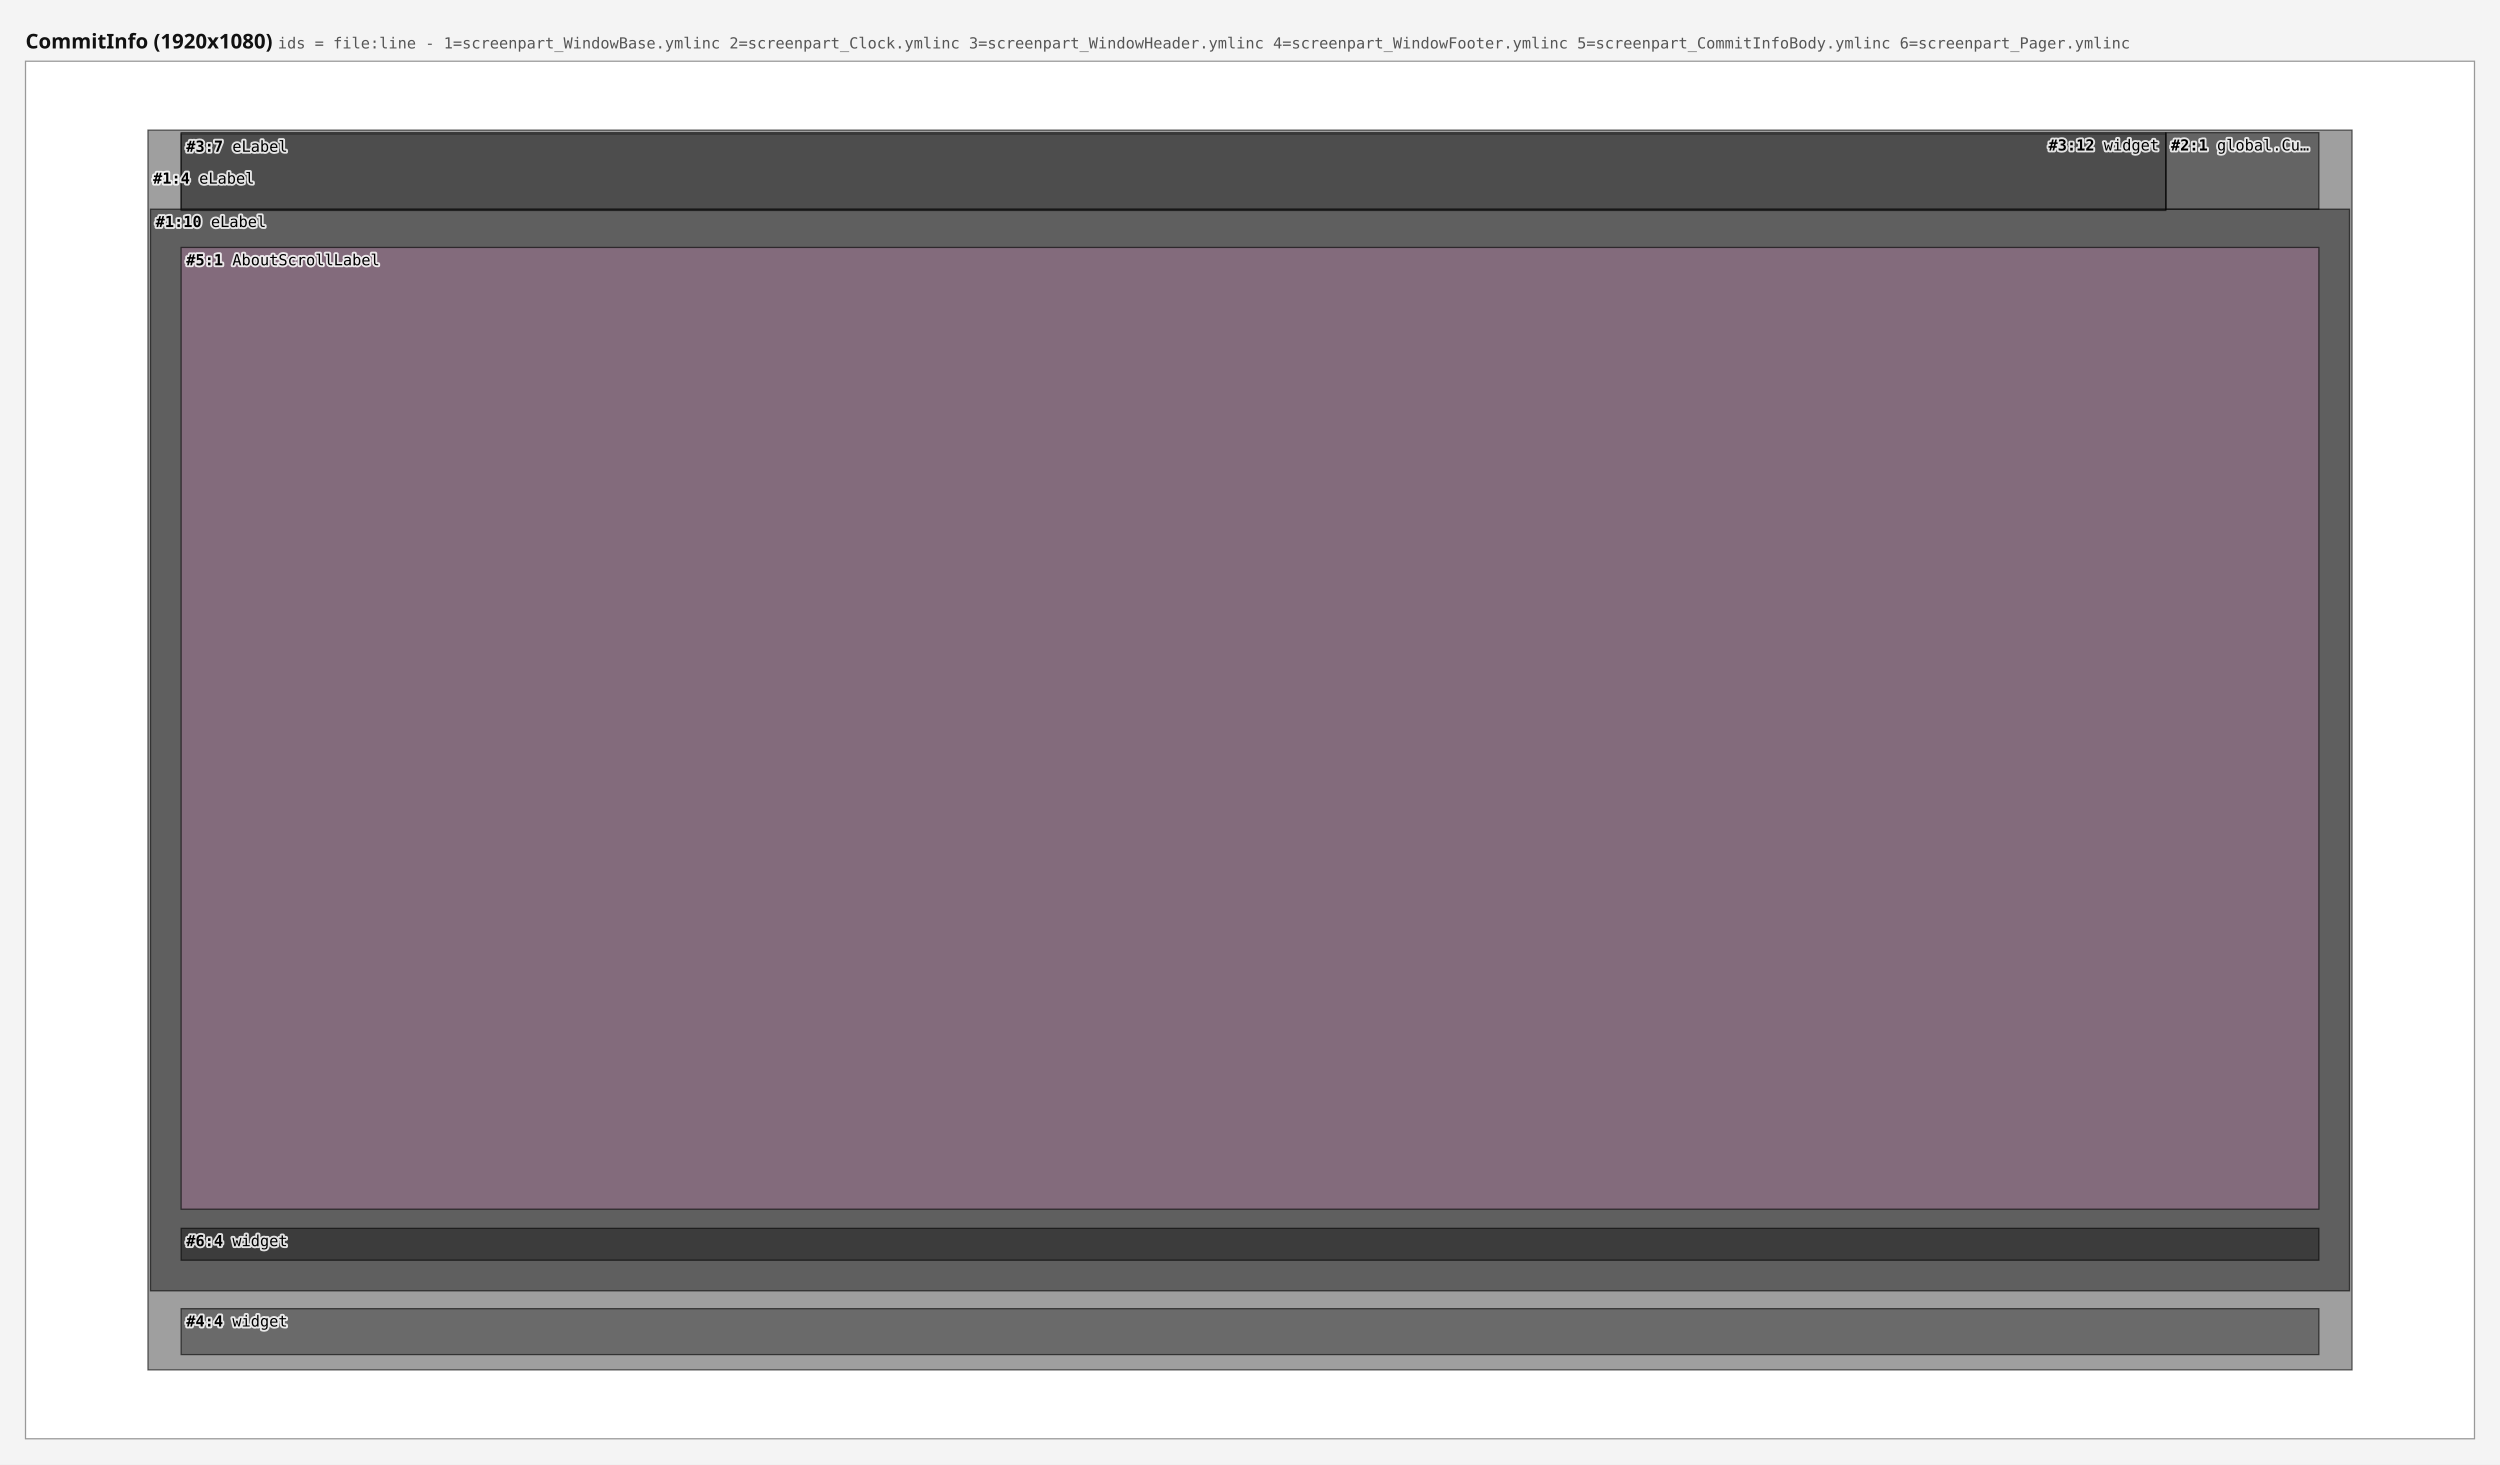
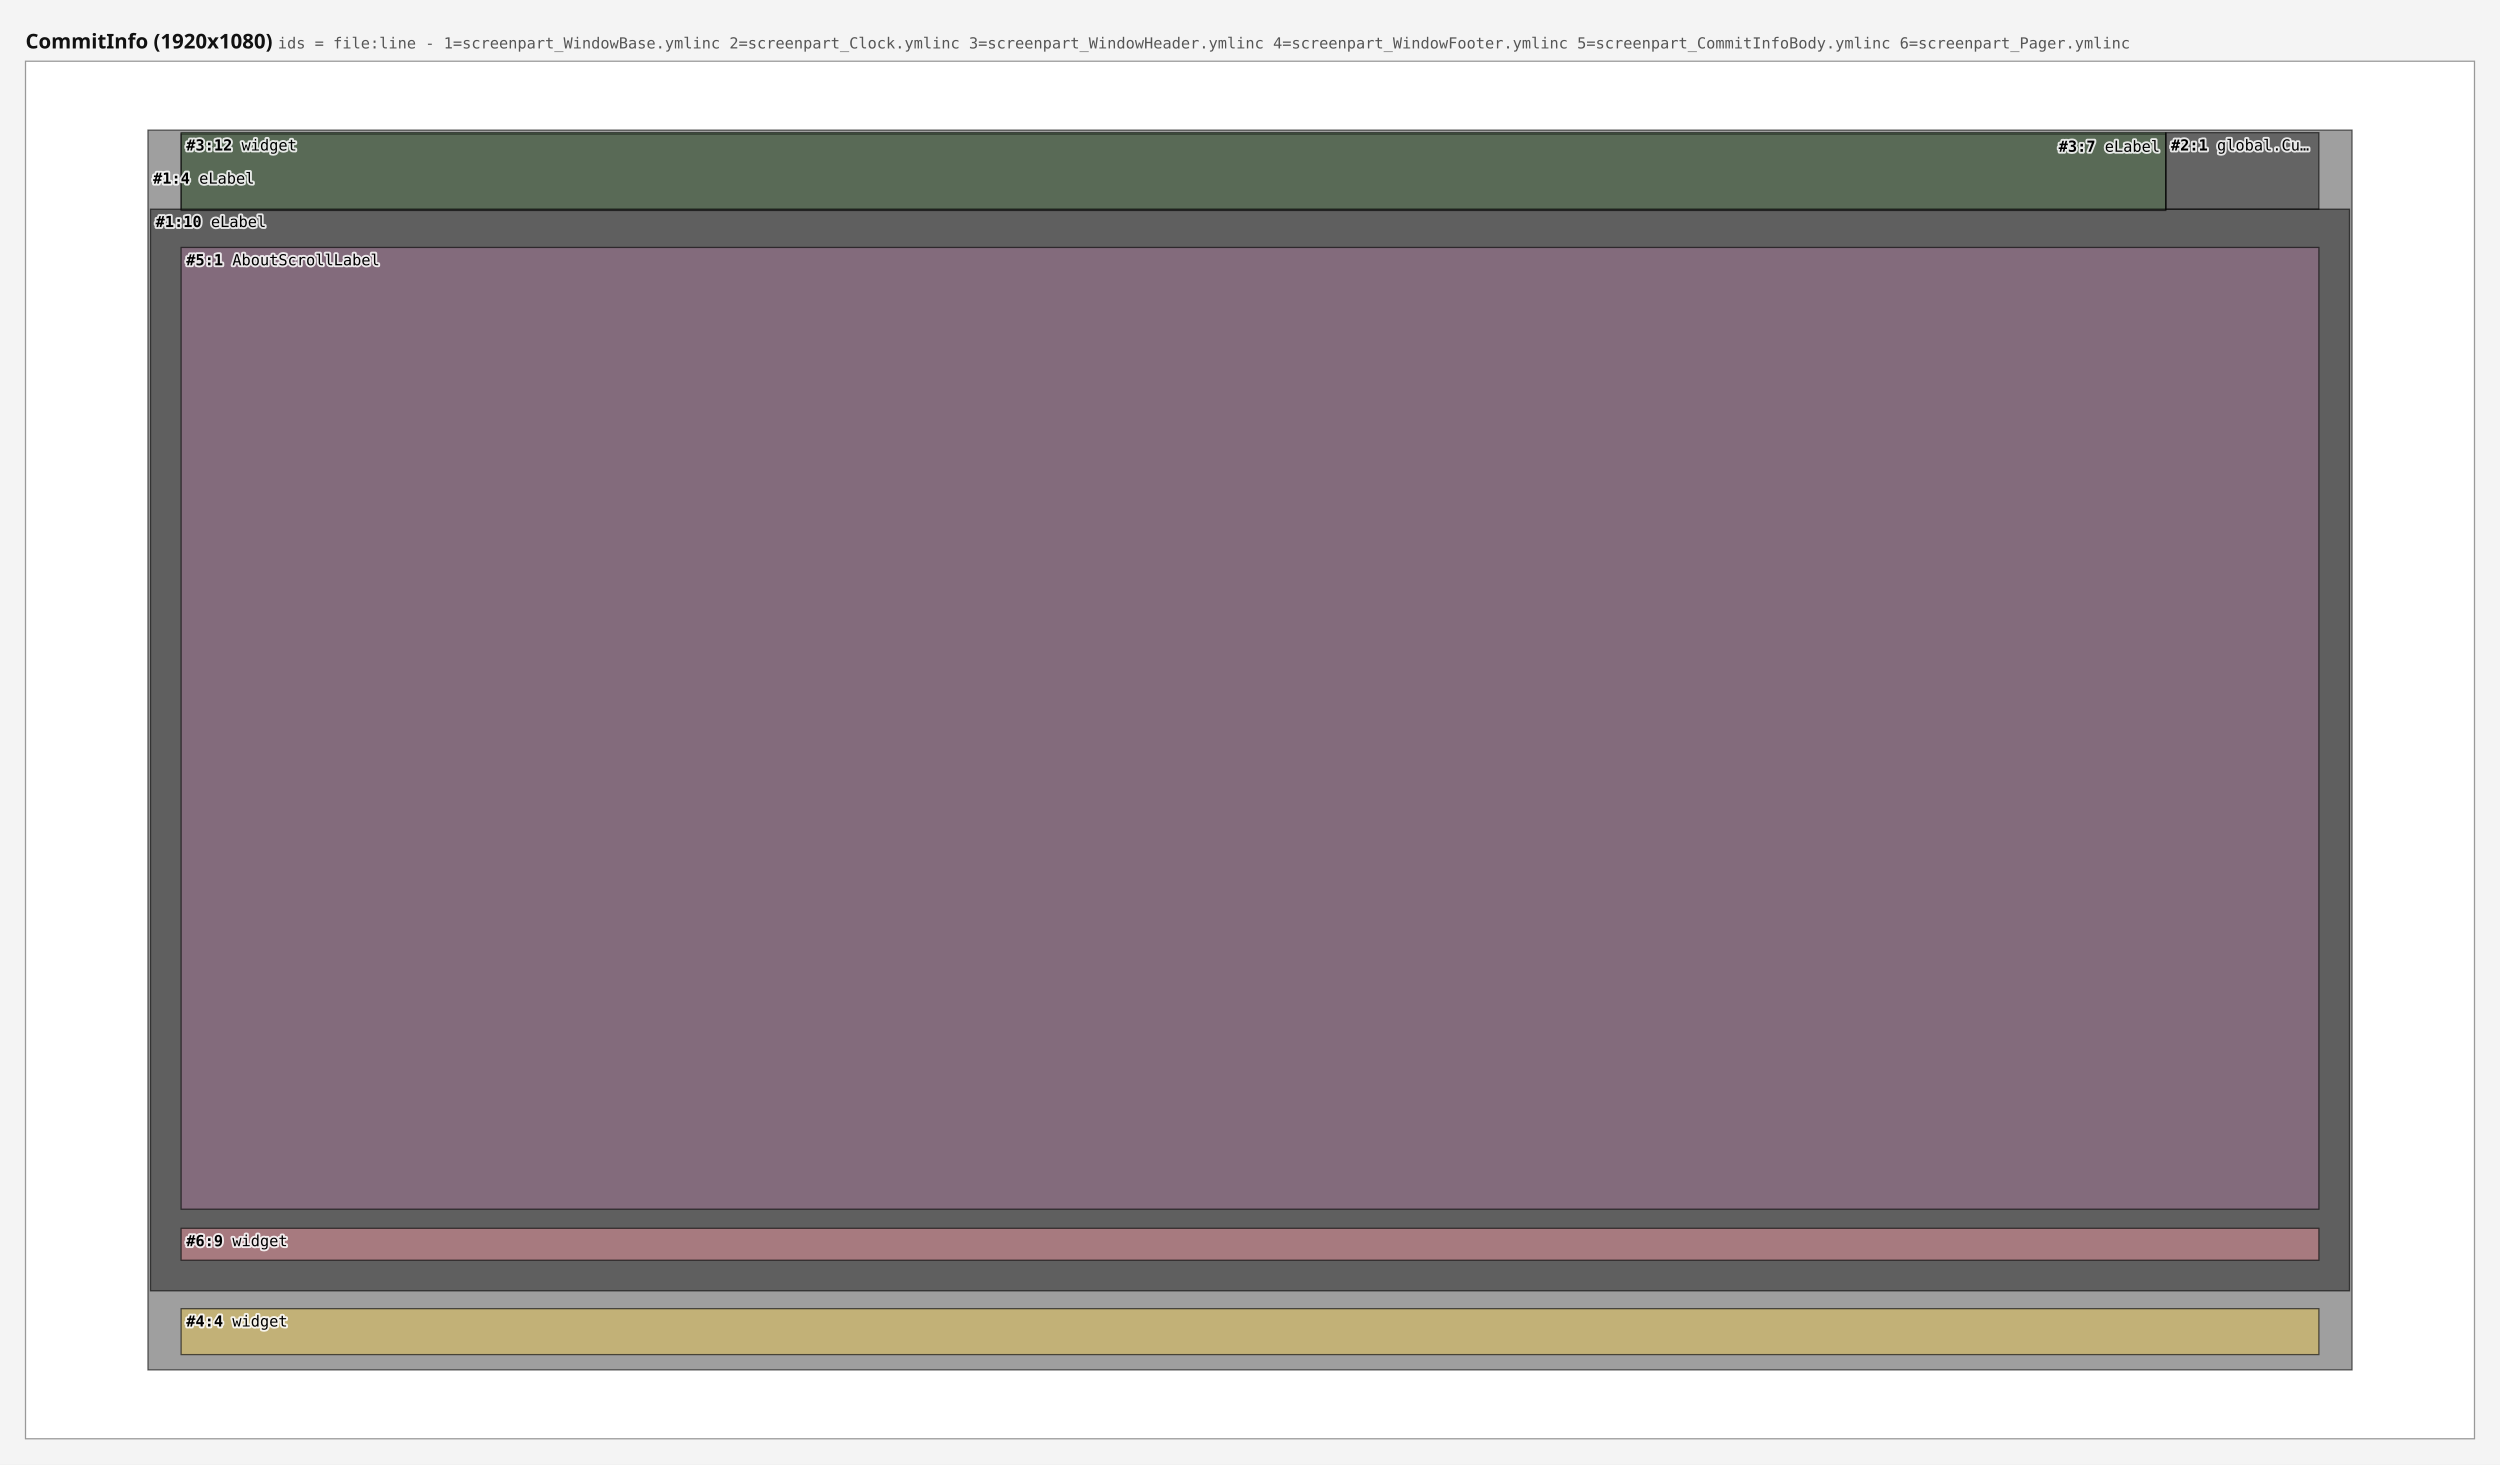
<svg xmlns="http://www.w3.org/2000/svg" width="1960" height="1148" viewBox="0 0 1960 1148">
  <rect x="0" y="0" width="1960" height="1148" fill="#f4f4f4" />
  <text x="20" y="38" font-family="sans-serif" font-size="16" font-weight="bold" fill="#111111">CommitInfo (1920x1080) <tspan font-family="monospace" font-size="12" font-weight="normal" fill="#555555">ids = file:line - 1=screenpart_WindowBase.ymlinc  2=screenpart_Clock.ymlinc  3=screenpart_WindowHeader.ymlinc  4=screenpart_WindowFooter.ymlinc  5=screenpart_CommitInfoBody.ymlinc  6=screenpart_Pager.ymlinc</tspan>
  </text>
  <g data-screen="0" transform="translate(20,48)">
    <rect x="0" y="0" width="1920" height="1080" fill="#ffffff" stroke="#999999" stroke-width="1" />
    <rect data-ref="0:0" data-src="screenpart_WindowBase.ymlinc:4" x="96" y="54" width="1728" height="972" fill="#2c2c2c" fill-opacity="0.45" stroke="#000000" stroke-opacity="0.6" stroke-width="1" />
    <rect data-ref="0:1" data-src="screenpart_WindowBase.ymlinc:10" x="98" y="116" width="1724" height="848" fill="#121212" fill-opacity="0.45" stroke="#000000" stroke-opacity="0.6" stroke-width="1" />
-     <rect data-ref="0:7" data-src="screenpart_Pager.ymlinc:4" x="122" y="915" width="1676" height="25" fill="#121212" fill-opacity="0.45" stroke="#000000" stroke-opacity="0.6" stroke-width="1" />
+     <rect data-ref="0:4" data-src="screenpart_WindowHeader.ymlinc:12" x="122" y="56" width="1556" height="60" fill="#59a14f" fill-opacity="0.45" stroke="#000000" stroke-opacity="0.6" stroke-width="1" />
+     <rect data-ref="0:7" data-src="screenpart_Pager.ymlinc:9" x="122" y="915" width="1676" height="25" fill="#ff9da7" fill-opacity="0.45" stroke="#000000" stroke-opacity="0.6" stroke-width="1" />
    <rect data-ref="0:6" data-src="screenpart_CommitInfoBody.ymlinc:1" x="122" y="146" width="1676" height="754" fill="#b07aa1" fill-opacity="0.45" stroke="#000000" stroke-opacity="0.6" stroke-width="1" />
-     <rect data-ref="0:5" data-src="screenpart_WindowFooter.ymlinc:4" x="122" y="978" width="1676" height="36" fill="#2c2c2c" fill-opacity="0.45" stroke="#000000" stroke-opacity="0.6" stroke-width="1" />
+     <rect data-ref="0:5" data-src="screenpart_WindowFooter.ymlinc:4" x="122" y="978" width="1676" height="36" fill="#edc948" fill-opacity="0.45" stroke="#000000" stroke-opacity="0.6" stroke-width="1" />
    <rect data-ref="0:3" data-src="screenpart_WindowHeader.ymlinc:7" x="122" y="57" width="1556" height="60" fill="#2c2c2c" fill-opacity="0.45" stroke="#000000" stroke-opacity="0.6" stroke-width="1" />
    <rect data-ref="0:2" data-src="screenpart_Clock.ymlinc:1" x="1678" y="56" width="120" height="60" fill="#1d1d1d" fill-opacity="0.45" stroke="#000000" stroke-opacity="0.6" stroke-width="1" />
-     <rect data-ref="0:4" data-src="screenpart_WindowHeader.ymlinc:12" x="122" y="56" width="1556" height="60" fill="#2c2c2c" fill-opacity="0.45" stroke="#000000" stroke-opacity="0.6" stroke-width="1" />
    <g pointer-events="none" font-family="monospace" font-size="12" fill="#000000" stroke="#ffffff" stroke-width="3" stroke-opacity="0.85" stroke-linejoin="round" paint-order="stroke">
      <text x="100" y="96">
        <tspan font-weight="bold">#1:4</tspan> eLabel</text>
      <text x="102" y="130">
        <tspan font-weight="bold">#1:10</tspan> eLabel</text>
+       <text x="126" y="70">
+         <tspan font-weight="bold">#3:12</tspan> widget</text>
      <text x="126" y="929">
-         <tspan font-weight="bold">#6:4</tspan> widget</text>
+         <tspan font-weight="bold">#6:9</tspan> widget</text>
      <text x="126" y="160">
        <tspan font-weight="bold">#5:1</tspan> AboutScrollLabel</text>
      <text x="126" y="992">
        <tspan font-weight="bold">#4:4</tspan> widget</text>
-       <text x="126" y="71">
+       <text x="1594" y="71">
        <tspan font-weight="bold">#3:7</tspan> eLabel</text>
      <text x="1682" y="70">
        <tspan font-weight="bold">#2:1</tspan> global.Cu…</text>
-       <text x="1586" y="70">
-         <tspan font-weight="bold">#3:12</tspan> widget</text>
    </g>
  </g>
</svg>
